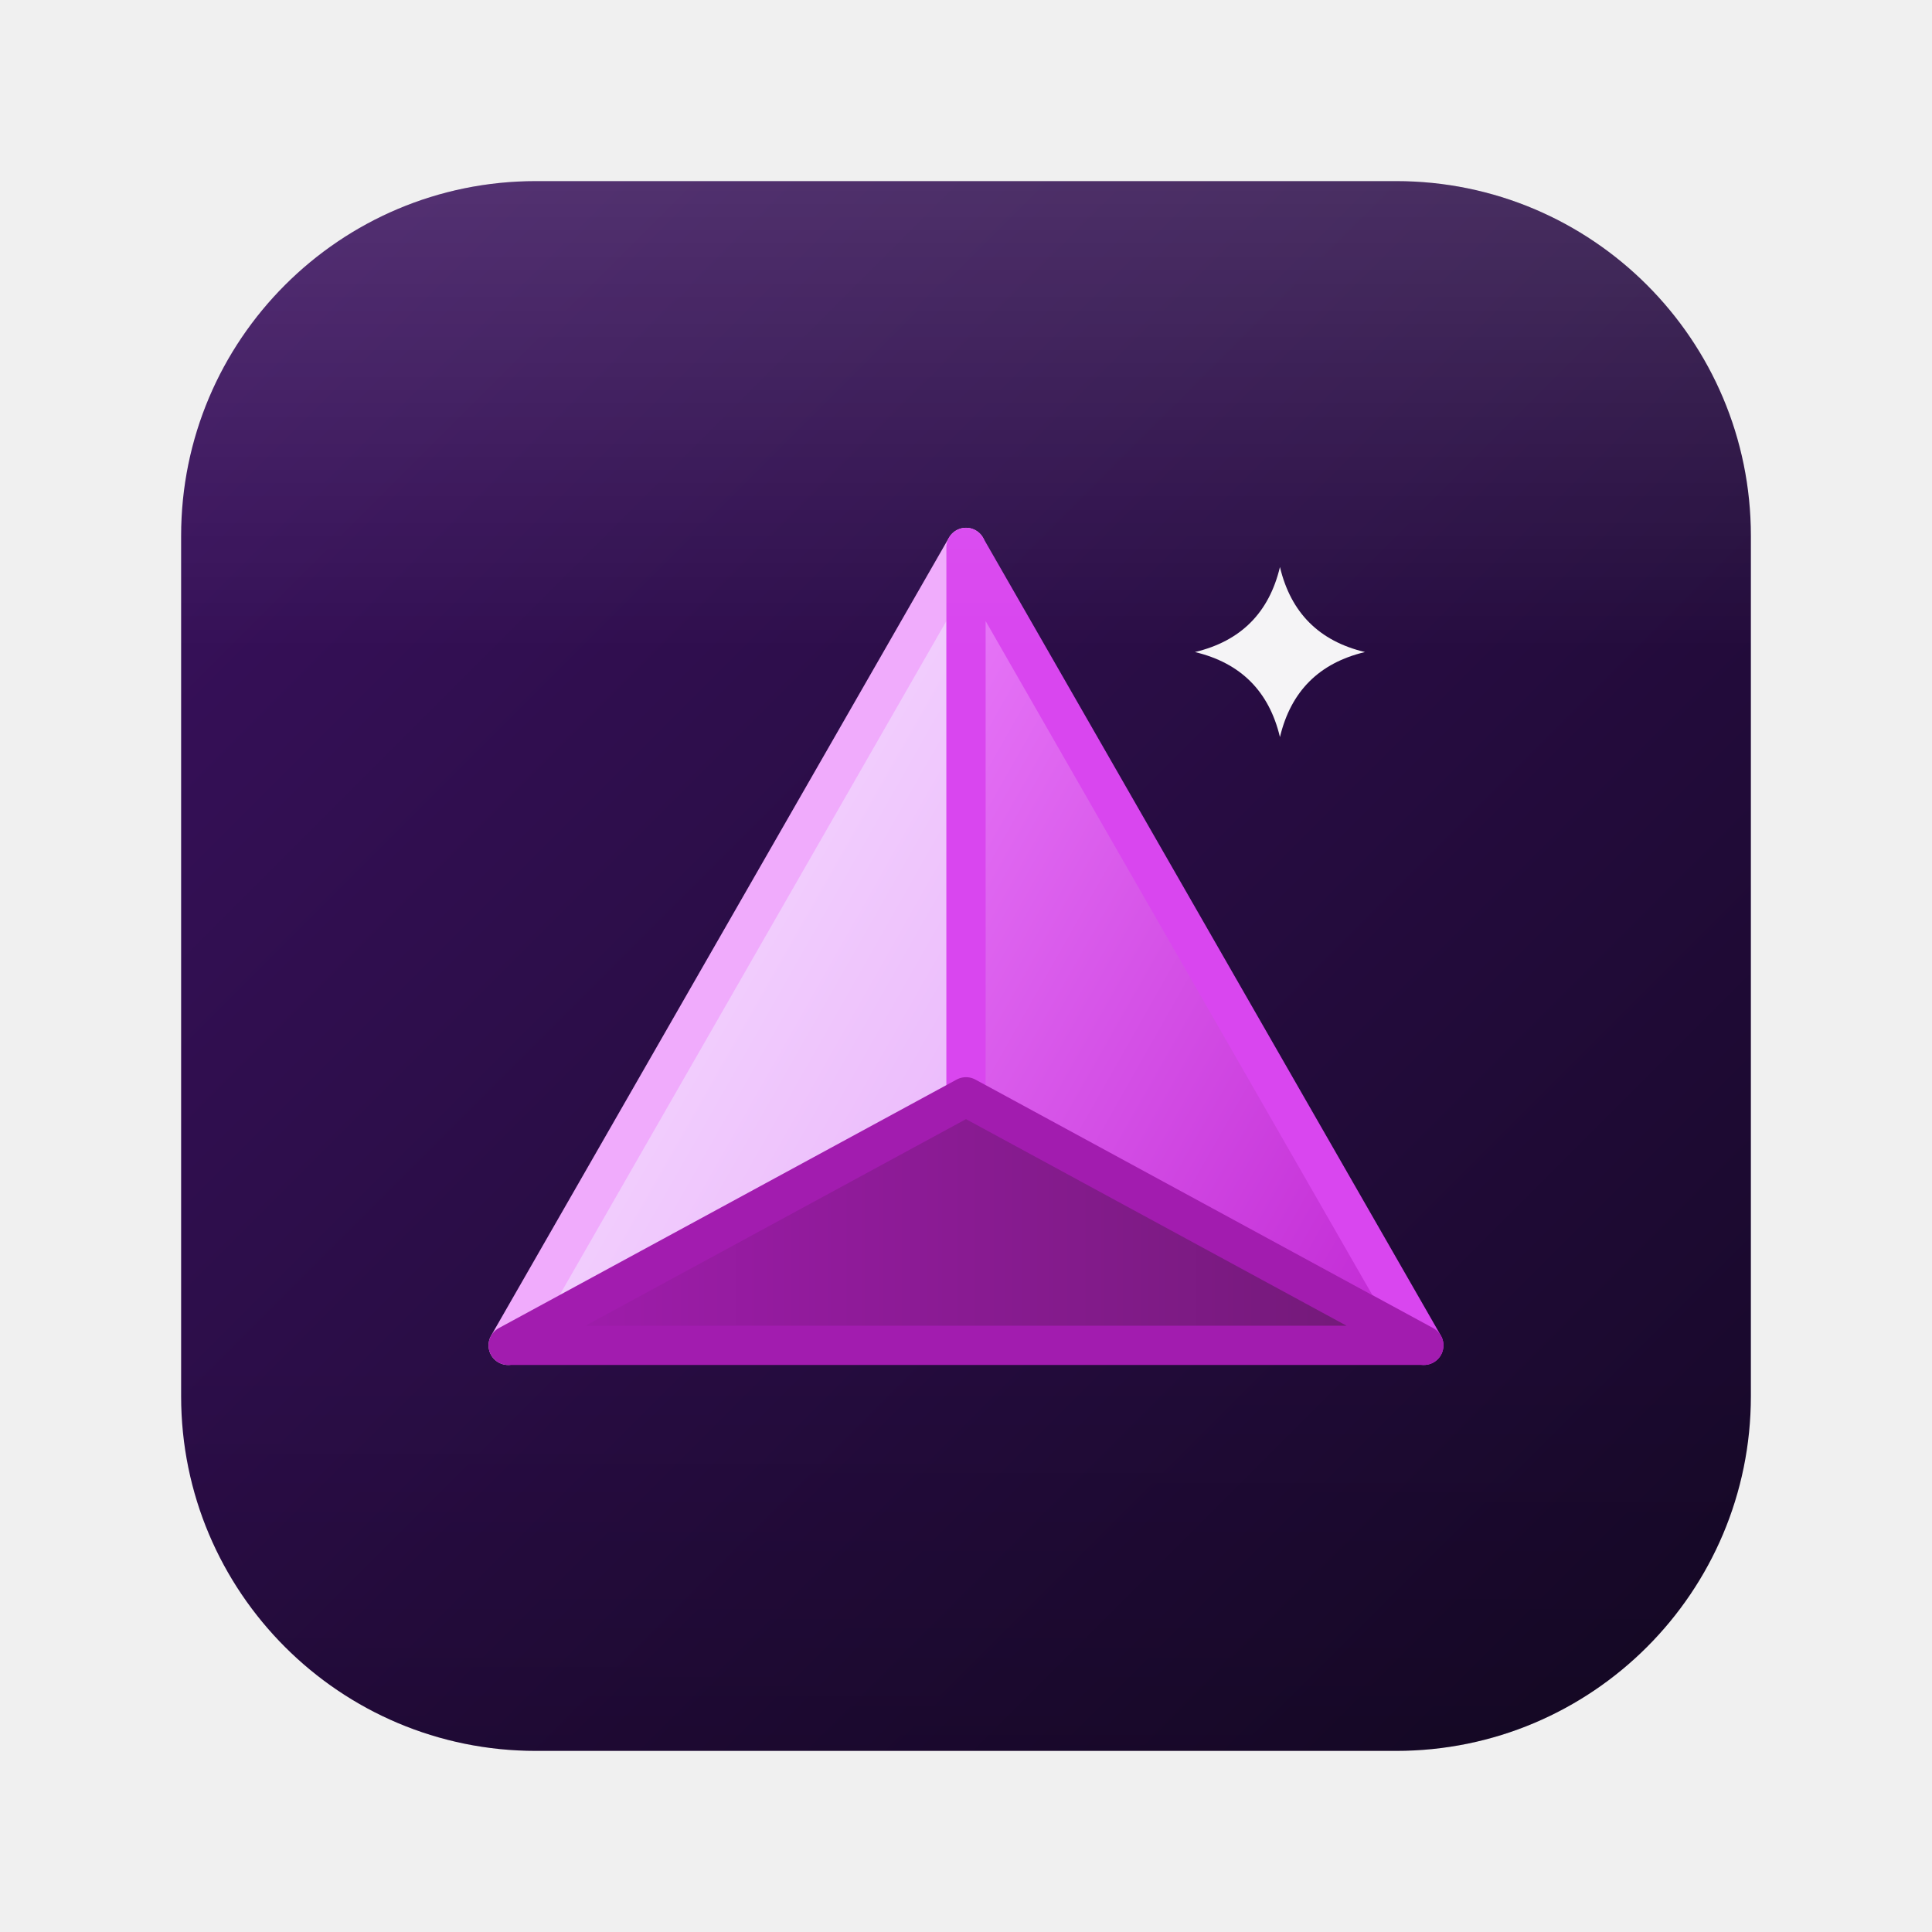
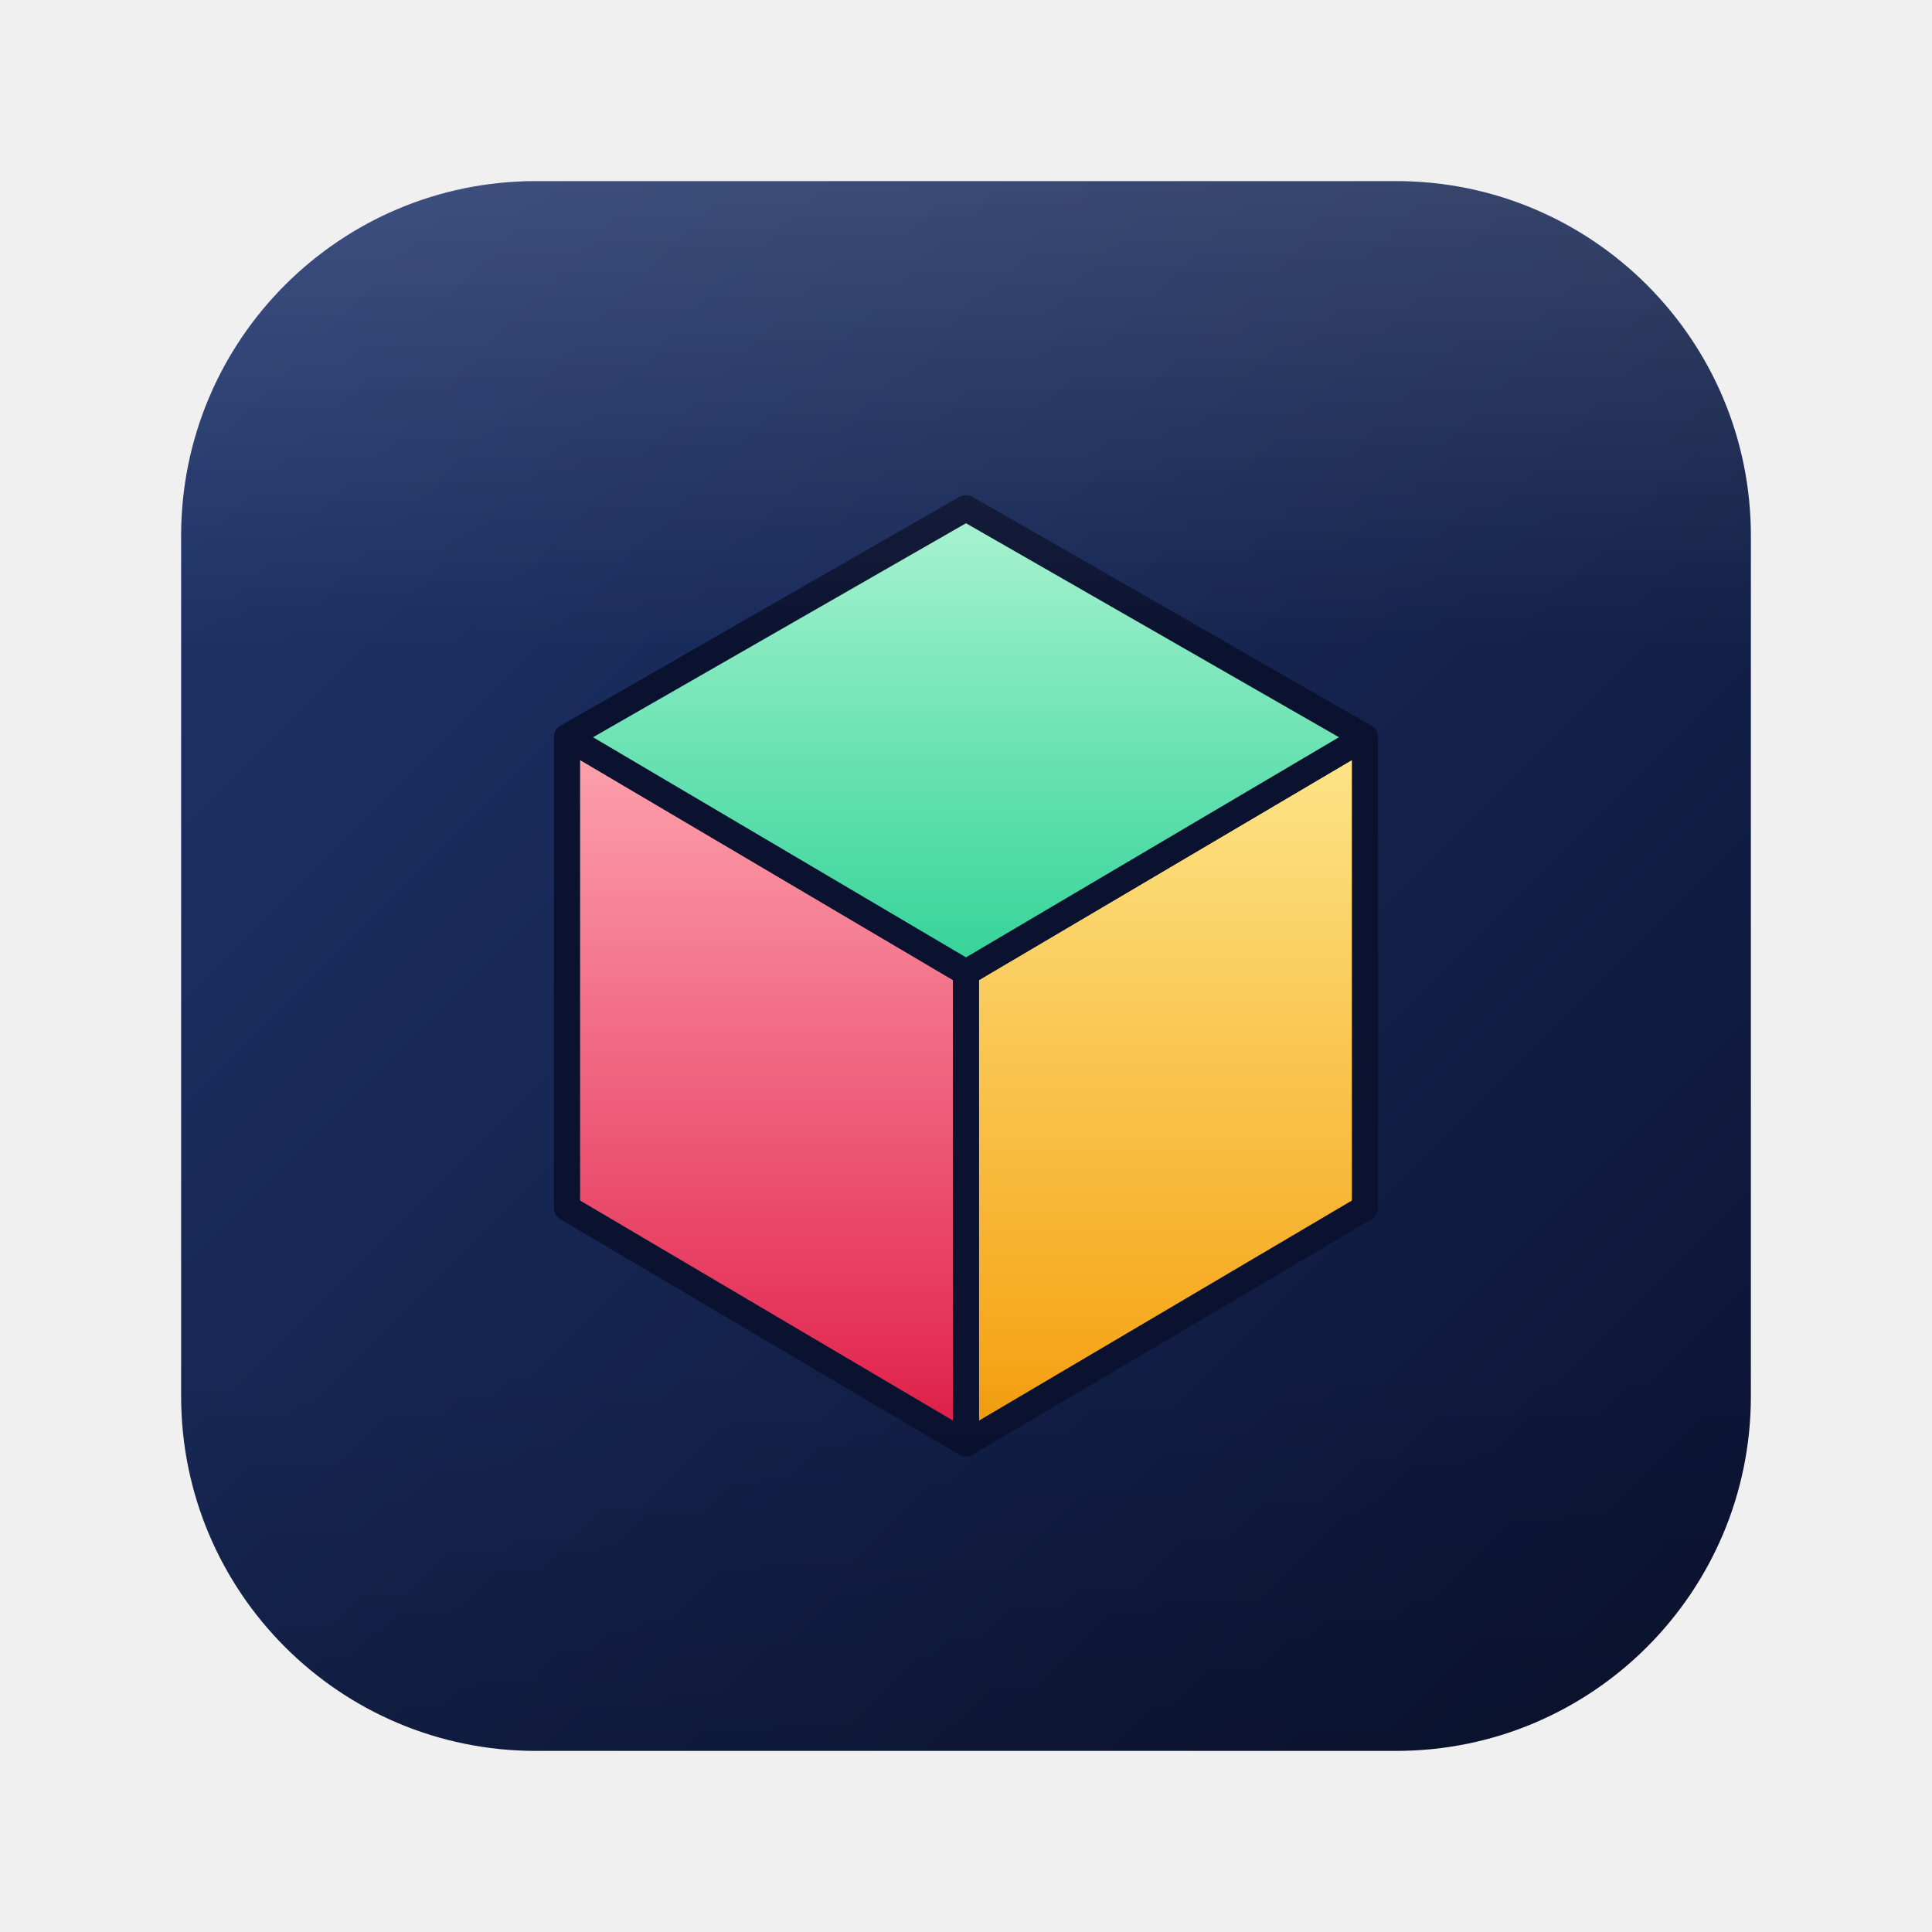
<svg xmlns="http://www.w3.org/2000/svg" width="1024" height="1024" viewBox="0 0 1024 1024">
  <defs>
-     <linearGradient id="b7" x1="0" y1="0" x2="1" y2="1">
-       <stop offset="0" stop-color="#3b1160" />
-       <stop offset="1" stop-color="#150826" />
+     <linearGradient id="b" x1="0" y1="0" x2="1" y2="1">
+       <stop offset="0" stop-color="#20366e" />
+       <stop offset="1" stop-color="#0a1230" />
    </linearGradient>
-     <linearGradient id="g7a" x1="0" y1="0" x2="1" y2="1">
-       <stop offset="0" stop-color="#fae8ff" />
-       <stop offset="1" stop-color="#e9b3fb" />
+     <linearGradient id="t" x1="0" y1="0" x2="0" y2="1">
+       <stop offset="0" stop-color="#a7f3d0" />
+       <stop offset="1" stop-color="#34d399" />
    </linearGradient>
-     <linearGradient id="g7b" x1="0" y1="0" x2="1" y2="1">
-       <stop offset="0" stop-color="#e879f9" />
-       <stop offset="1" stop-color="#c026d3" />
+     <linearGradient id="l" x1="0" y1="0" x2="0" y2="1">
+       <stop offset="0" stop-color="#fda4af" />
+       <stop offset="1" stop-color="#e11d48" />
    </linearGradient>
-     <linearGradient id="g7c" x1="0" y1="0" x2="1" y2="0">
-       <stop offset="0" stop-color="#a21caf" />
-       <stop offset="1" stop-color="#701a75" />
+     <linearGradient id="r" x1="0" y1="0" x2="0" y2="1">
+       <stop offset="0" stop-color="#fde68a" />
+       <stop offset="1" stop-color="#f59e0b" />
    </linearGradient>
    <linearGradient id="hl" x1="0" y1="0" x2="0" y2="1">
      <stop offset="0" stop-color="#ffffff" stop-opacity=".14" />
      <stop offset=".3" stop-color="#ffffff" stop-opacity="0" />
      <stop offset=".75" stop-color="#000000" stop-opacity="0" />
      <stop offset="1" stop-color="#000000" stop-opacity=".16" />
    </linearGradient>
  </defs>
-   <rect x="96" y="96" width="832" height="832" rx="188" fill="url(#b7)" />
-   <g transform="translate(68.267 68.267) scale(1.733333)">
-     <path d="M256 128L116 372L256 296Z" fill="url(#g7a)" stroke="#f0abfc" stroke-width="12" stroke-linejoin="round" />
-     <path d="M256 128L396 372L256 296Z" fill="url(#g7b)" stroke="#d946ef" stroke-width="12" stroke-linejoin="round" />
-     <path d="M116 372L396 372L256 296Z" fill="url(#g7c)" stroke="#a21caf" stroke-width="12" stroke-linejoin="round" />
-     <path d="M352 134Q357 155 378 160Q357 165 352 186Q347 165 326 160Q347 155 352 134Z" fill="#ffffff" opacity=".95" />
+   <rect x="96" y="96" width="832" height="832" rx="188" fill="url(#b)" />
+   <g transform="translate(68.267 68.267) scale(1.73333)">
+     <path d="M134 186L256 258L256 402L134 330Z" fill="url(#l)" stroke="#0a1230" stroke-width="8" stroke-linejoin="round" />
+     <path d="M256 258L378 186L378 330L256 402Z" fill="url(#r)" stroke="#0a1230" stroke-width="8" stroke-linejoin="round" />
+     <path d="M256 116L378 186L256 258L134 186Z" fill="url(#t)" stroke="#0a1230" stroke-width="8" stroke-linejoin="round" />
  </g>
  <rect x="96" y="96" width="832" height="832" rx="188" fill="url(#hl)" />
</svg>
